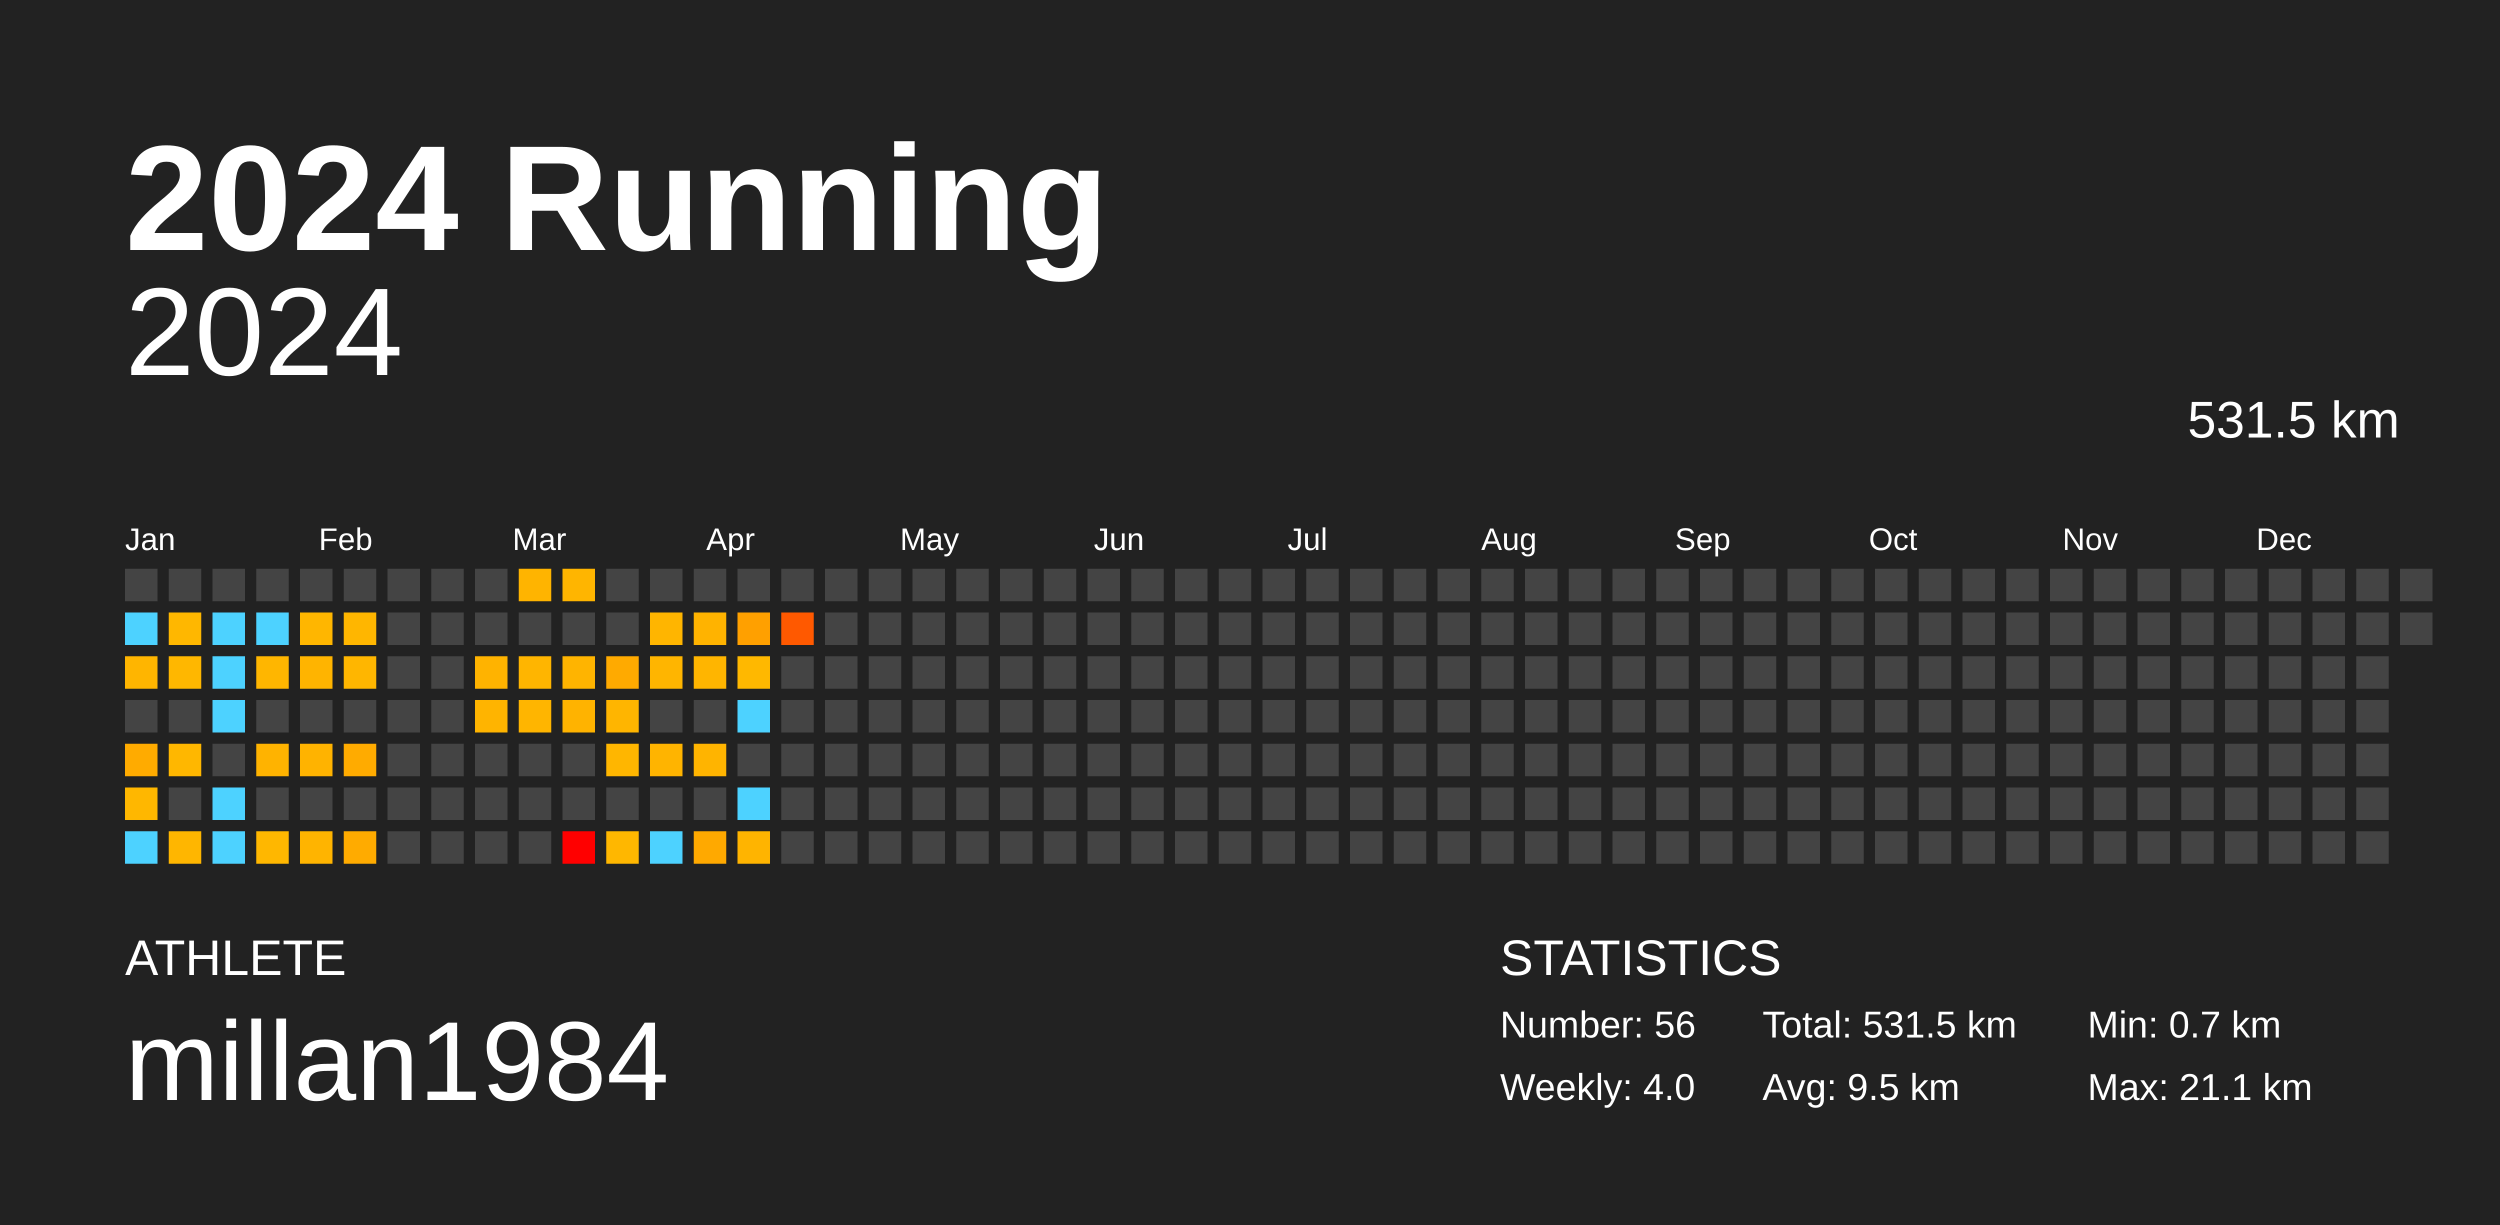
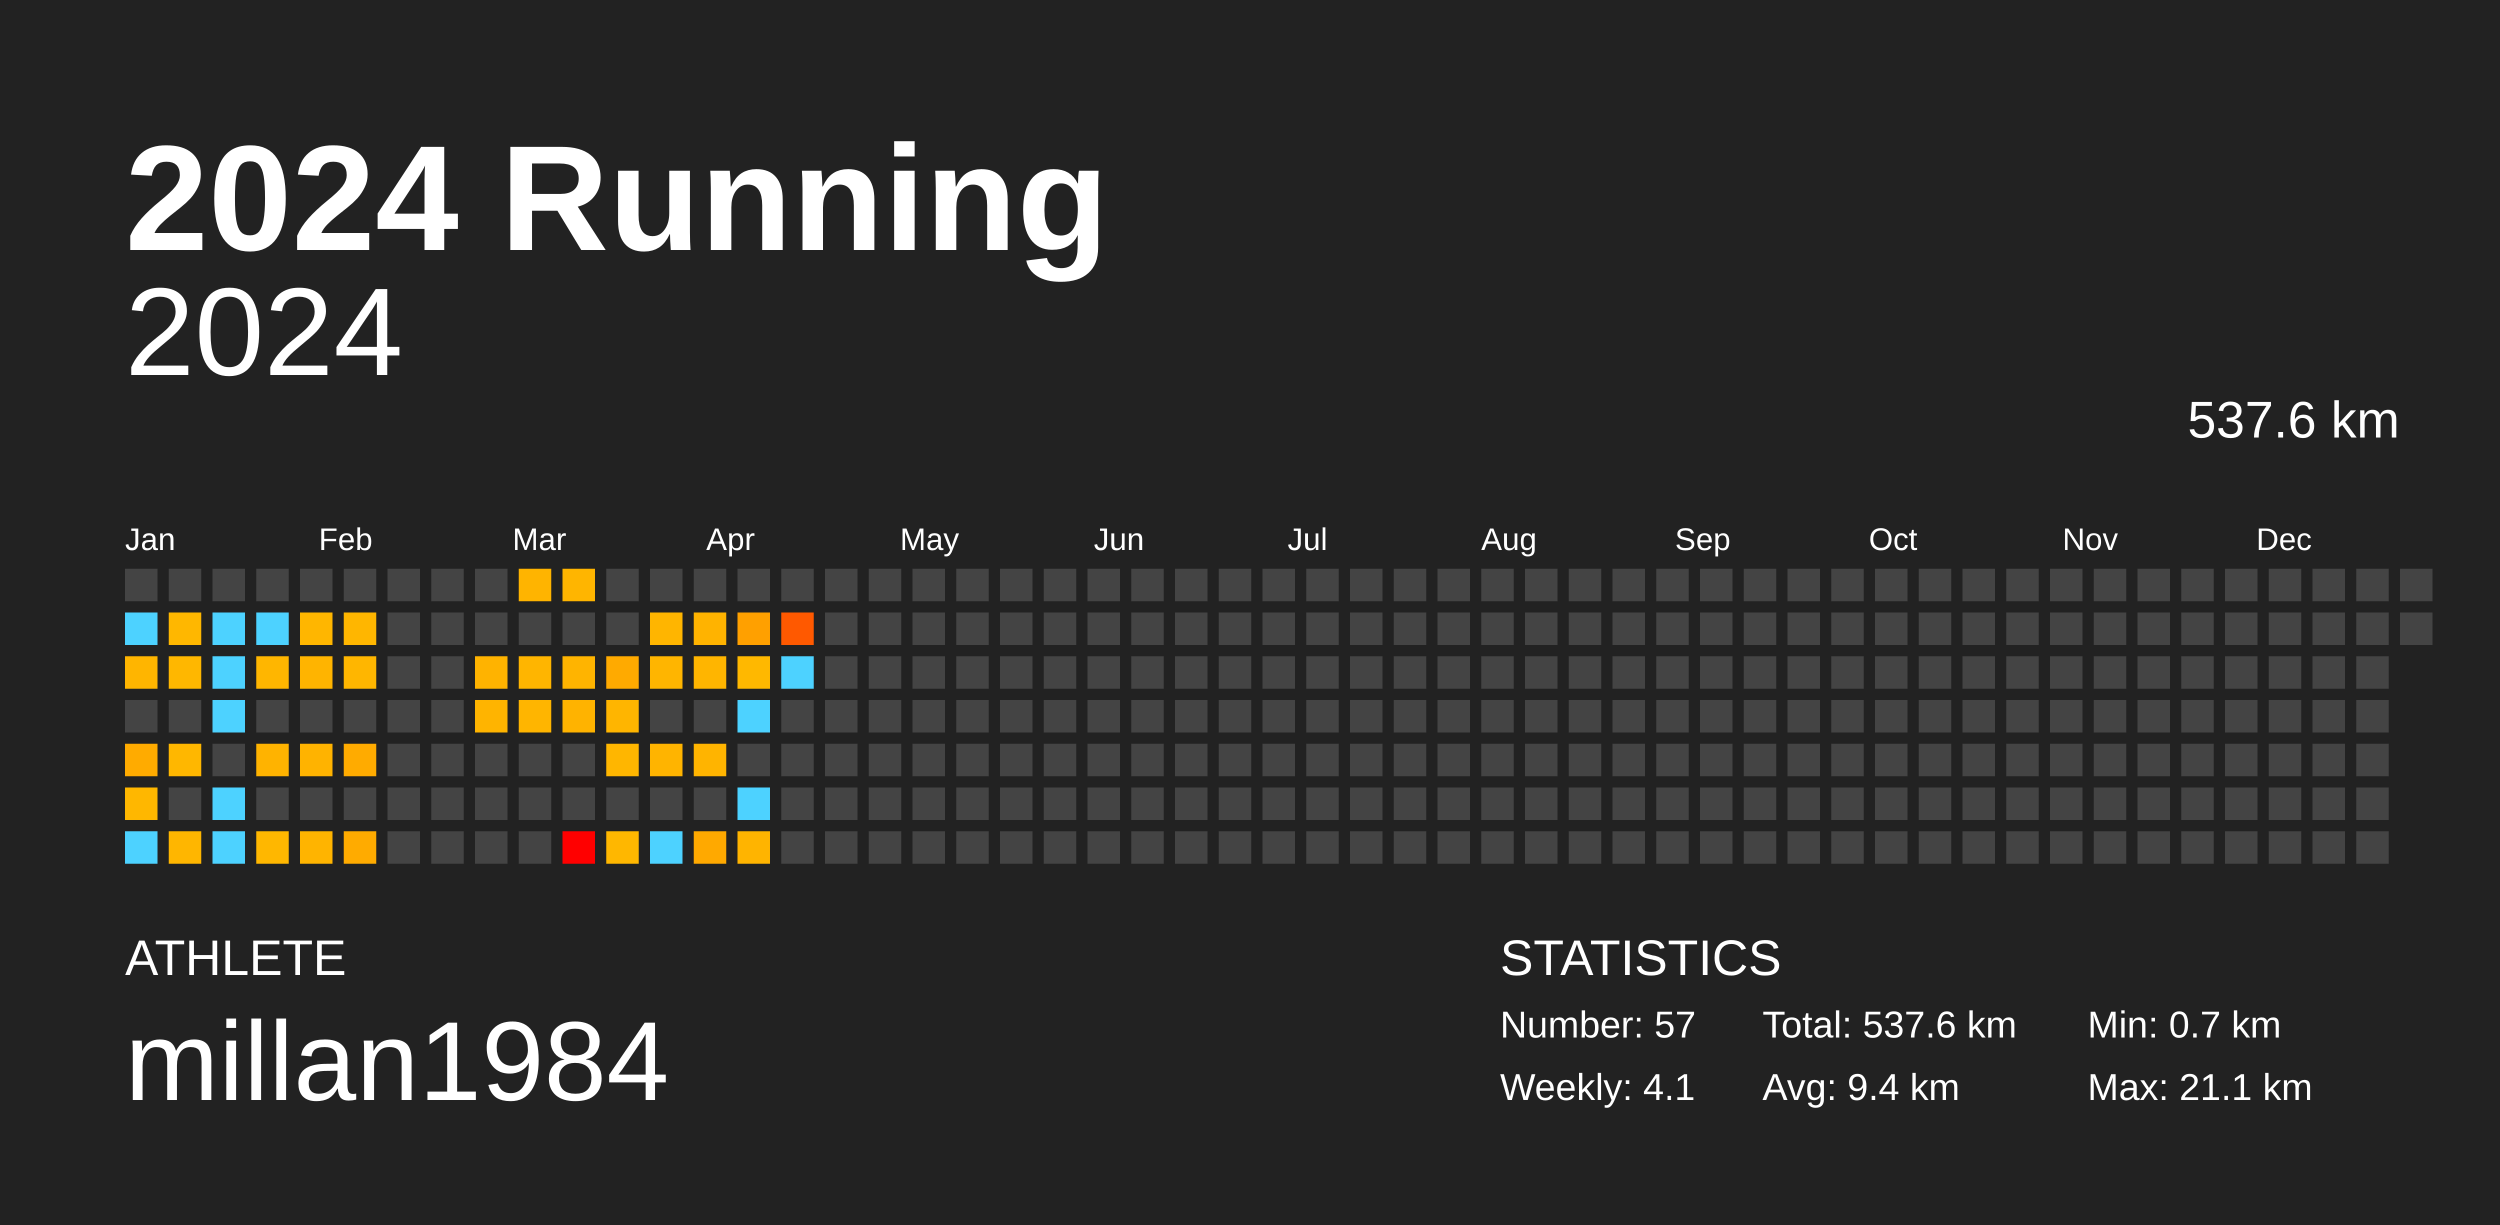
<svg xmlns="http://www.w3.org/2000/svg" baseProfile="full" height="98mm" version="1.1" viewBox="0,0,200,98" width="200mm">
  <defs />
  <rect fill="#222222" height="98" width="200" x="0" y="0" />
  <text fill="#FFFFFF" style="font-size:12px; font-family:Arial; font-weight:bold;" x="10" y="20">2024 Running</text>
  <text fill="#FFFFFF" style="font-size:4px; font-family:Arial" x="10" y="78">ATHLETE</text>
  <text fill="#FFFFFF" style="font-size:9px; font-family:Arial" x="10" y="88">millan1984</text>
  <text fill="#FFFFFF" style="font-size:4px; font-family:Arial" x="120" y="78">STATISTICS</text>
-   <text fill="#FFFFFF" style="font-size:3px; font-family:Arial" x="120" y="83">Number: 56</text>
-   <text fill="#FFFFFF" style="font-size:3px; font-family:Arial" x="120" y="88">Weekly: 4.0</text>
-   <text fill="#FFFFFF" style="font-size:3px; font-family:Arial" x="141" y="83">Total: 531.5 km</text>
-   <text fill="#FFFFFF" style="font-size:3px; font-family:Arial" x="141" y="88">Avg: 9.5 km</text>
+   <text fill="#FFFFFF" style="font-size:3px; font-family:Arial" x="120" y="83">Number: 57</text>
+   <text fill="#FFFFFF" style="font-size:3px; font-family:Arial" x="120" y="88">Weekly: 4.1</text>
+   <text fill="#FFFFFF" style="font-size:3px; font-family:Arial" x="141" y="83">Total: 537.6 km</text>
+   <text fill="#FFFFFF" style="font-size:3px; font-family:Arial" x="141" y="88">Avg: 9.4 km</text>
  <text fill="#FFFFFF" style="font-size:3px; font-family:Arial" x="167" y="83">Min: 0.7 km</text>
  <text fill="#FFFFFF" style="font-size:3px; font-family:Arial" x="167" y="88">Max: 21.1 km</text>
  <text alignment-baseline="hanging" fill="#FFFFFF" style="font-size:10.0px; font-family:Arial;" x="10" y="30">2024</text>
-   <text alignment-baseline="hanging" fill="#FFFFFF" style="font-size:4.125px; font-family:Arial;" x="175" y="35">531.5 km</text>
+   <text alignment-baseline="hanging" fill="#FFFFFF" style="font-size:4.125px; font-family:Arial;" x="175" y="35">537.6 km</text>
  <text fill="#FFFFFF" style="font-size:2.5px; font-family:Arial" x="10.0" y="44">Jan</text>
  <text fill="#FFFFFF" style="font-size:2.5px; font-family:Arial" x="25.5" y="44">Feb</text>
  <text fill="#FFFFFF" style="font-size:2.5px; font-family:Arial" x="41.0" y="44">Mar</text>
  <text fill="#FFFFFF" style="font-size:2.5px; font-family:Arial" x="56.5" y="44">Apr</text>
  <text fill="#FFFFFF" style="font-size:2.5px; font-family:Arial" x="72.0" y="44">May</text>
  <text fill="#FFFFFF" style="font-size:2.5px; font-family:Arial" x="87.5" y="44">Jun</text>
  <text fill="#FFFFFF" style="font-size:2.5px; font-family:Arial" x="103.0" y="44">Jul</text>
  <text fill="#FFFFFF" style="font-size:2.5px; font-family:Arial" x="118.5" y="44">Aug</text>
  <text fill="#FFFFFF" style="font-size:2.5px; font-family:Arial" x="134.0" y="44">Sep</text>
  <text fill="#FFFFFF" style="font-size:2.5px; font-family:Arial" x="149.5" y="44">Oct</text>
  <text fill="#FFFFFF" style="font-size:2.5px; font-family:Arial" x="165.0" y="44">Nov</text>
  <text fill="#FFFFFF" style="font-size:2.5px; font-family:Arial" x="180.5" y="44">Dec</text>
  <rect fill="#444444" height="2.6" width="2.6" x="10.0" y="45.5" />
  <rect fill="#4dd2ff" height="2.6" width="2.6" x="10.0" y="49.0" />
  <rect fill="#ffb500" height="2.6" width="2.6" x="10.0" y="52.5" />
  <rect fill="#444444" height="2.6" width="2.6" x="10.0" y="56.0" />
  <rect fill="#ffab00" height="2.6" width="2.6" x="10.0" y="59.5" />
  <rect fill="#ffb700" height="2.6" width="2.6" x="10.0" y="63.0" />
  <rect fill="#4dd2ff" height="2.6" width="2.6" x="10.0" y="66.5" />
  <rect fill="#444444" height="2.6" width="2.6" x="13.5" y="45.5" />
  <rect fill="#ffb700" height="2.6" width="2.6" x="13.5" y="49.0" />
  <rect fill="#ffb700" height="2.6" width="2.6" x="13.5" y="52.5" />
  <rect fill="#444444" height="2.6" width="2.6" x="13.5" y="56.0" />
  <rect fill="#ffb700" height="2.6" width="2.6" x="13.5" y="59.5" />
  <rect fill="#444444" height="2.6" width="2.6" x="13.5" y="63.0" />
  <rect fill="#ffb600" height="2.6" width="2.6" x="13.5" y="66.5" />
  <rect fill="#444444" height="2.6" width="2.6" x="17.0" y="45.5" />
  <rect fill="#4dd2ff" height="2.6" width="2.6" x="17.0" y="49.0" />
  <rect fill="#4dd2ff" height="2.6" width="2.6" x="17.0" y="52.5" />
  <rect fill="#4dd2ff" height="2.6" width="2.6" x="17.0" y="56.0" />
  <rect fill="#444444" height="2.6" width="2.6" x="17.0" y="59.5" />
  <rect fill="#4dd2ff" height="2.6" width="2.6" x="17.0" y="63.0" />
  <rect fill="#4dd2ff" height="2.6" width="2.6" x="17.0" y="66.5" />
  <rect fill="#444444" height="2.6" width="2.6" x="20.5" y="45.5" />
  <rect fill="#4dd2ff" height="2.6" width="2.6" x="20.5" y="49.0" />
  <rect fill="#ffb600" height="2.6" width="2.6" x="20.5" y="52.5" />
  <rect fill="#444444" height="2.6" width="2.6" x="20.5" y="56.0" />
  <rect fill="#ffb300" height="2.6" width="2.6" x="20.5" y="59.5" />
  <rect fill="#444444" height="2.6" width="2.6" x="20.5" y="63.0" />
  <rect fill="#ffb700" height="2.6" width="2.6" x="20.5" y="66.5" />
  <rect fill="#444444" height="2.6" width="2.6" x="24.0" y="45.5" />
  <rect fill="#ffb600" height="2.6" width="2.6" x="24.0" y="49.0" />
  <rect fill="#ffb400" height="2.6" width="2.6" x="24.0" y="52.5" />
  <rect fill="#444444" height="2.6" width="2.6" x="24.0" y="56.0" />
  <rect fill="#ffb300" height="2.6" width="2.6" x="24.0" y="59.5" />
  <rect fill="#444444" height="2.6" width="2.6" x="24.0" y="63.0" />
  <rect fill="#ffb400" height="2.6" width="2.6" x="24.0" y="66.5" />
  <rect fill="#444444" height="2.6" width="2.6" x="27.5" y="45.5" />
  <rect fill="#ffb600" height="2.6" width="2.6" x="27.5" y="49.0" />
  <rect fill="#ffb600" height="2.6" width="2.6" x="27.5" y="52.5" />
  <rect fill="#444444" height="2.6" width="2.6" x="27.5" y="56.0" />
  <rect fill="#ffab00" height="2.6" width="2.6" x="27.5" y="59.5" />
  <rect fill="#444444" height="2.6" width="2.6" x="27.5" y="63.0" />
  <rect fill="#ffab00" height="2.6" width="2.6" x="27.5" y="66.5" />
  <rect fill="#444444" height="2.6" width="2.6" x="31.0" y="45.5" />
  <rect fill="#444444" height="2.6" width="2.6" x="31.0" y="49.0" />
  <rect fill="#444444" height="2.6" width="2.6" x="31.0" y="52.5" />
  <rect fill="#444444" height="2.6" width="2.6" x="31.0" y="56.0" />
  <rect fill="#444444" height="2.6" width="2.6" x="31.0" y="59.5" />
  <rect fill="#444444" height="2.6" width="2.6" x="31.0" y="63.0" />
  <rect fill="#444444" height="2.6" width="2.6" x="31.0" y="66.5" />
  <rect fill="#444444" height="2.6" width="2.6" x="34.5" y="45.5" />
  <rect fill="#444444" height="2.6" width="2.6" x="34.5" y="49.0" />
  <rect fill="#444444" height="2.6" width="2.6" x="34.5" y="52.5" />
  <rect fill="#444444" height="2.6" width="2.6" x="34.5" y="56.0" />
  <rect fill="#444444" height="2.6" width="2.6" x="34.5" y="59.5" />
  <rect fill="#444444" height="2.6" width="2.6" x="34.5" y="63.0" />
  <rect fill="#444444" height="2.6" width="2.6" x="34.5" y="66.5" />
  <rect fill="#444444" height="2.6" width="2.6" x="38.0" y="45.5" />
  <rect fill="#444444" height="2.6" width="2.6" x="38.0" y="49.0" />
  <rect fill="#ffb300" height="2.6" width="2.6" x="38.0" y="52.5" />
  <rect fill="#ffb400" height="2.6" width="2.6" x="38.0" y="56.0" />
  <rect fill="#444444" height="2.6" width="2.6" x="38.0" y="59.5" />
  <rect fill="#444444" height="2.6" width="2.6" x="38.0" y="63.0" />
  <rect fill="#444444" height="2.6" width="2.6" x="38.0" y="66.5" />
  <rect fill="#ffb400" height="2.6" width="2.6" x="41.5" y="45.5" />
  <rect fill="#444444" height="2.6" width="2.6" x="41.5" y="49.0" />
  <rect fill="#ffb500" height="2.6" width="2.6" x="41.5" y="52.5" />
  <rect fill="#ffb500" height="2.6" width="2.6" x="41.5" y="56.0" />
  <rect fill="#444444" height="2.6" width="2.6" x="41.5" y="59.5" />
  <rect fill="#444444" height="2.6" width="2.6" x="41.5" y="63.0" />
  <rect fill="#444444" height="2.6" width="2.6" x="41.5" y="66.5" />
  <rect fill="#ffb500" height="2.6" width="2.6" x="45.0" y="45.5" />
  <rect fill="#444444" height="2.6" width="2.6" x="45.0" y="49.0" />
  <rect fill="#ffb400" height="2.6" width="2.6" x="45.0" y="52.5" />
  <rect fill="#ffb300" height="2.6" width="2.6" x="45.0" y="56.0" />
  <rect fill="#444444" height="2.6" width="2.6" x="45.0" y="59.5" />
  <rect fill="#444444" height="2.6" width="2.6" x="45.0" y="63.0" />
  <rect fill="red" height="2.6" width="2.6" x="45.0" y="66.5" />
  <rect fill="#444444" height="2.6" width="2.6" x="48.5" y="45.5" />
  <rect fill="#444444" height="2.6" width="2.6" x="48.5" y="49.0" />
  <rect fill="#ffaa00" height="2.6" width="2.6" x="48.5" y="52.5" />
  <rect fill="#ffb500" height="2.6" width="2.6" x="48.5" y="56.0" />
  <rect fill="#ffb600" height="2.6" width="2.6" x="48.5" y="59.5" />
  <rect fill="#444444" height="2.6" width="2.6" x="48.5" y="63.0" />
  <rect fill="#ffb700" height="2.6" width="2.6" x="48.5" y="66.5" />
  <rect fill="#444444" height="2.6" width="2.6" x="52.0" y="45.5" />
  <rect fill="#ffb500" height="2.6" width="2.6" x="52.0" y="49.0" />
  <rect fill="#ffb500" height="2.6" width="2.6" x="52.0" y="52.5" />
  <rect fill="#444444" height="2.6" width="2.6" x="52.0" y="56.0" />
  <rect fill="#ffb400" height="2.6" width="2.6" x="52.0" y="59.5" />
  <rect fill="#444444" height="2.6" width="2.6" x="52.0" y="63.0" />
  <rect fill="#4dd2ff" height="2.6" width="2.6" x="52.0" y="66.5" />
  <rect fill="#444444" height="2.6" width="2.6" x="55.5" y="45.5" />
  <rect fill="#ffb300" height="2.6" width="2.6" x="55.5" y="49.0" />
  <rect fill="#ffb500" height="2.6" width="2.6" x="55.5" y="52.5" />
  <rect fill="#444444" height="2.6" width="2.6" x="55.5" y="56.0" />
  <rect fill="#ffb400" height="2.6" width="2.6" x="55.5" y="59.5" />
  <rect fill="#444444" height="2.6" width="2.6" x="55.5" y="63.0" />
  <rect fill="#ffa900" height="2.6" width="2.6" x="55.5" y="66.5" />
  <rect fill="#444444" height="2.6" width="2.6" x="59.0" y="45.5" />
  <rect fill="#ffa000" height="2.6" width="2.6" x="59.0" y="49.0" />
  <rect fill="#ffb800" height="2.6" width="2.6" x="59.0" y="52.5" />
  <rect fill="#4dd2ff" height="2.6" width="2.6" x="59.0" y="56.0" />
  <rect fill="#444444" height="2.6" width="2.6" x="59.0" y="59.5" />
  <rect fill="#4dd2ff" height="2.6" width="2.6" x="59.0" y="63.0" />
  <rect fill="#ffb400" height="2.6" width="2.6" x="59.0" y="66.5" />
  <rect fill="#444444" height="2.6" width="2.6" x="62.5" y="45.5" />
  <rect fill="#ff5900" height="2.6" width="2.6" x="62.5" y="49.0" />
-   <rect fill="#444444" height="2.6" width="2.6" x="62.5" y="52.5" />
+   <rect fill="#4dd2ff" height="2.6" width="2.6" x="62.5" y="52.5" />
  <rect fill="#444444" height="2.6" width="2.6" x="62.5" y="56.0" />
  <rect fill="#444444" height="2.6" width="2.6" x="62.5" y="59.5" />
  <rect fill="#444444" height="2.6" width="2.6" x="62.5" y="63.0" />
  <rect fill="#444444" height="2.6" width="2.6" x="62.5" y="66.5" />
  <rect fill="#444444" height="2.6" width="2.6" x="66.0" y="45.5" />
  <rect fill="#444444" height="2.6" width="2.6" x="66.0" y="49.0" />
  <rect fill="#444444" height="2.6" width="2.6" x="66.0" y="52.5" />
  <rect fill="#444444" height="2.6" width="2.6" x="66.0" y="56.0" />
  <rect fill="#444444" height="2.6" width="2.6" x="66.0" y="59.5" />
  <rect fill="#444444" height="2.6" width="2.6" x="66.0" y="63.0" />
  <rect fill="#444444" height="2.6" width="2.6" x="66.0" y="66.5" />
  <rect fill="#444444" height="2.6" width="2.6" x="69.5" y="45.5" />
  <rect fill="#444444" height="2.6" width="2.6" x="69.5" y="49.0" />
  <rect fill="#444444" height="2.6" width="2.6" x="69.5" y="52.5" />
  <rect fill="#444444" height="2.6" width="2.6" x="69.5" y="56.0" />
  <rect fill="#444444" height="2.6" width="2.6" x="69.5" y="59.5" />
  <rect fill="#444444" height="2.6" width="2.6" x="69.5" y="63.0" />
  <rect fill="#444444" height="2.6" width="2.6" x="69.5" y="66.5" />
  <rect fill="#444444" height="2.6" width="2.6" x="73.0" y="45.5" />
  <rect fill="#444444" height="2.6" width="2.6" x="73.0" y="49.0" />
  <rect fill="#444444" height="2.6" width="2.6" x="73.0" y="52.5" />
  <rect fill="#444444" height="2.6" width="2.6" x="73.0" y="56.0" />
  <rect fill="#444444" height="2.6" width="2.6" x="73.0" y="59.5" />
  <rect fill="#444444" height="2.6" width="2.6" x="73.0" y="63.0" />
  <rect fill="#444444" height="2.6" width="2.6" x="73.0" y="66.5" />
  <rect fill="#444444" height="2.6" width="2.6" x="76.5" y="45.5" />
  <rect fill="#444444" height="2.6" width="2.6" x="76.5" y="49.0" />
  <rect fill="#444444" height="2.6" width="2.6" x="76.5" y="52.5" />
  <rect fill="#444444" height="2.6" width="2.6" x="76.5" y="56.0" />
  <rect fill="#444444" height="2.6" width="2.6" x="76.5" y="59.5" />
  <rect fill="#444444" height="2.6" width="2.6" x="76.5" y="63.0" />
  <rect fill="#444444" height="2.6" width="2.6" x="76.5" y="66.5" />
  <rect fill="#444444" height="2.6" width="2.6" x="80.0" y="45.5" />
  <rect fill="#444444" height="2.6" width="2.6" x="80.0" y="49.0" />
  <rect fill="#444444" height="2.6" width="2.6" x="80.0" y="52.5" />
  <rect fill="#444444" height="2.6" width="2.6" x="80.0" y="56.0" />
  <rect fill="#444444" height="2.6" width="2.6" x="80.0" y="59.5" />
  <rect fill="#444444" height="2.6" width="2.6" x="80.0" y="63.0" />
  <rect fill="#444444" height="2.6" width="2.6" x="80.0" y="66.5" />
  <rect fill="#444444" height="2.6" width="2.6" x="83.5" y="45.5" />
  <rect fill="#444444" height="2.6" width="2.6" x="83.5" y="49.0" />
  <rect fill="#444444" height="2.6" width="2.6" x="83.5" y="52.5" />
  <rect fill="#444444" height="2.6" width="2.6" x="83.5" y="56.0" />
  <rect fill="#444444" height="2.6" width="2.6" x="83.5" y="59.5" />
  <rect fill="#444444" height="2.6" width="2.6" x="83.5" y="63.0" />
  <rect fill="#444444" height="2.6" width="2.6" x="83.5" y="66.5" />
  <rect fill="#444444" height="2.6" width="2.6" x="87.0" y="45.5" />
  <rect fill="#444444" height="2.6" width="2.6" x="87.0" y="49.0" />
  <rect fill="#444444" height="2.6" width="2.6" x="87.0" y="52.5" />
  <rect fill="#444444" height="2.6" width="2.6" x="87.0" y="56.0" />
  <rect fill="#444444" height="2.6" width="2.6" x="87.0" y="59.5" />
  <rect fill="#444444" height="2.6" width="2.6" x="87.0" y="63.0" />
  <rect fill="#444444" height="2.6" width="2.6" x="87.0" y="66.5" />
  <rect fill="#444444" height="2.6" width="2.6" x="90.5" y="45.5" />
  <rect fill="#444444" height="2.6" width="2.6" x="90.5" y="49.0" />
  <rect fill="#444444" height="2.6" width="2.6" x="90.5" y="52.5" />
  <rect fill="#444444" height="2.6" width="2.6" x="90.5" y="56.0" />
  <rect fill="#444444" height="2.6" width="2.6" x="90.5" y="59.5" />
  <rect fill="#444444" height="2.6" width="2.6" x="90.5" y="63.0" />
  <rect fill="#444444" height="2.6" width="2.6" x="90.5" y="66.5" />
  <rect fill="#444444" height="2.6" width="2.6" x="94.0" y="45.5" />
  <rect fill="#444444" height="2.6" width="2.6" x="94.0" y="49.0" />
  <rect fill="#444444" height="2.6" width="2.6" x="94.0" y="52.5" />
  <rect fill="#444444" height="2.6" width="2.6" x="94.0" y="56.0" />
  <rect fill="#444444" height="2.6" width="2.6" x="94.0" y="59.5" />
  <rect fill="#444444" height="2.6" width="2.6" x="94.0" y="63.0" />
  <rect fill="#444444" height="2.6" width="2.6" x="94.0" y="66.5" />
  <rect fill="#444444" height="2.6" width="2.6" x="97.5" y="45.5" />
  <rect fill="#444444" height="2.6" width="2.6" x="97.5" y="49.0" />
  <rect fill="#444444" height="2.6" width="2.6" x="97.5" y="52.5" />
  <rect fill="#444444" height="2.6" width="2.6" x="97.5" y="56.0" />
  <rect fill="#444444" height="2.6" width="2.6" x="97.5" y="59.5" />
  <rect fill="#444444" height="2.6" width="2.6" x="97.5" y="63.0" />
  <rect fill="#444444" height="2.6" width="2.6" x="97.5" y="66.5" />
  <rect fill="#444444" height="2.6" width="2.6" x="101.0" y="45.5" />
  <rect fill="#444444" height="2.6" width="2.6" x="101.0" y="49.0" />
  <rect fill="#444444" height="2.6" width="2.6" x="101.0" y="52.5" />
  <rect fill="#444444" height="2.6" width="2.6" x="101.0" y="56.0" />
  <rect fill="#444444" height="2.6" width="2.6" x="101.0" y="59.5" />
  <rect fill="#444444" height="2.6" width="2.6" x="101.0" y="63.0" />
  <rect fill="#444444" height="2.6" width="2.6" x="101.0" y="66.5" />
  <rect fill="#444444" height="2.6" width="2.6" x="104.5" y="45.5" />
  <rect fill="#444444" height="2.6" width="2.6" x="104.5" y="49.0" />
  <rect fill="#444444" height="2.6" width="2.6" x="104.5" y="52.5" />
  <rect fill="#444444" height="2.6" width="2.6" x="104.5" y="56.0" />
  <rect fill="#444444" height="2.6" width="2.6" x="104.5" y="59.5" />
  <rect fill="#444444" height="2.6" width="2.6" x="104.5" y="63.0" />
  <rect fill="#444444" height="2.6" width="2.6" x="104.5" y="66.5" />
  <rect fill="#444444" height="2.6" width="2.6" x="108.0" y="45.5" />
  <rect fill="#444444" height="2.6" width="2.6" x="108.0" y="49.0" />
  <rect fill="#444444" height="2.6" width="2.6" x="108.0" y="52.5" />
  <rect fill="#444444" height="2.6" width="2.6" x="108.0" y="56.0" />
  <rect fill="#444444" height="2.6" width="2.6" x="108.0" y="59.5" />
  <rect fill="#444444" height="2.6" width="2.6" x="108.0" y="63.0" />
  <rect fill="#444444" height="2.6" width="2.6" x="108.0" y="66.5" />
  <rect fill="#444444" height="2.6" width="2.6" x="111.5" y="45.5" />
  <rect fill="#444444" height="2.6" width="2.6" x="111.5" y="49.0" />
  <rect fill="#444444" height="2.6" width="2.6" x="111.5" y="52.5" />
  <rect fill="#444444" height="2.6" width="2.6" x="111.5" y="56.0" />
  <rect fill="#444444" height="2.6" width="2.6" x="111.5" y="59.5" />
  <rect fill="#444444" height="2.6" width="2.6" x="111.5" y="63.0" />
  <rect fill="#444444" height="2.6" width="2.6" x="111.5" y="66.5" />
  <rect fill="#444444" height="2.6" width="2.6" x="115.0" y="45.5" />
  <rect fill="#444444" height="2.6" width="2.6" x="115.0" y="49.0" />
  <rect fill="#444444" height="2.6" width="2.6" x="115.0" y="52.5" />
  <rect fill="#444444" height="2.6" width="2.6" x="115.0" y="56.0" />
  <rect fill="#444444" height="2.6" width="2.6" x="115.0" y="59.5" />
  <rect fill="#444444" height="2.6" width="2.6" x="115.0" y="63.0" />
  <rect fill="#444444" height="2.6" width="2.6" x="115.0" y="66.5" />
  <rect fill="#444444" height="2.6" width="2.6" x="118.5" y="45.5" />
  <rect fill="#444444" height="2.6" width="2.6" x="118.5" y="49.0" />
  <rect fill="#444444" height="2.6" width="2.6" x="118.5" y="52.5" />
  <rect fill="#444444" height="2.6" width="2.6" x="118.5" y="56.0" />
  <rect fill="#444444" height="2.6" width="2.6" x="118.5" y="59.5" />
  <rect fill="#444444" height="2.6" width="2.6" x="118.5" y="63.0" />
  <rect fill="#444444" height="2.6" width="2.6" x="118.5" y="66.5" />
  <rect fill="#444444" height="2.6" width="2.6" x="122.0" y="45.5" />
  <rect fill="#444444" height="2.6" width="2.6" x="122.0" y="49.0" />
  <rect fill="#444444" height="2.6" width="2.6" x="122.0" y="52.5" />
  <rect fill="#444444" height="2.6" width="2.6" x="122.0" y="56.0" />
  <rect fill="#444444" height="2.6" width="2.6" x="122.0" y="59.5" />
  <rect fill="#444444" height="2.6" width="2.6" x="122.0" y="63.0" />
  <rect fill="#444444" height="2.6" width="2.6" x="122.0" y="66.5" />
  <rect fill="#444444" height="2.6" width="2.6" x="125.5" y="45.5" />
  <rect fill="#444444" height="2.6" width="2.6" x="125.5" y="49.0" />
  <rect fill="#444444" height="2.6" width="2.6" x="125.5" y="52.5" />
  <rect fill="#444444" height="2.6" width="2.6" x="125.5" y="56.0" />
  <rect fill="#444444" height="2.6" width="2.6" x="125.5" y="59.5" />
  <rect fill="#444444" height="2.6" width="2.6" x="125.5" y="63.0" />
  <rect fill="#444444" height="2.6" width="2.6" x="125.5" y="66.5" />
  <rect fill="#444444" height="2.6" width="2.6" x="129.0" y="45.5" />
  <rect fill="#444444" height="2.6" width="2.6" x="129.0" y="49.0" />
  <rect fill="#444444" height="2.6" width="2.6" x="129.0" y="52.5" />
  <rect fill="#444444" height="2.6" width="2.6" x="129.0" y="56.0" />
  <rect fill="#444444" height="2.6" width="2.6" x="129.0" y="59.5" />
  <rect fill="#444444" height="2.6" width="2.6" x="129.0" y="63.0" />
  <rect fill="#444444" height="2.6" width="2.6" x="129.0" y="66.5" />
  <rect fill="#444444" height="2.6" width="2.6" x="132.5" y="45.5" />
  <rect fill="#444444" height="2.6" width="2.6" x="132.5" y="49.0" />
  <rect fill="#444444" height="2.6" width="2.6" x="132.5" y="52.5" />
  <rect fill="#444444" height="2.6" width="2.6" x="132.5" y="56.0" />
  <rect fill="#444444" height="2.6" width="2.6" x="132.5" y="59.5" />
  <rect fill="#444444" height="2.6" width="2.6" x="132.5" y="63.0" />
  <rect fill="#444444" height="2.6" width="2.6" x="132.5" y="66.5" />
  <rect fill="#444444" height="2.6" width="2.6" x="136.0" y="45.5" />
  <rect fill="#444444" height="2.6" width="2.6" x="136.0" y="49.0" />
  <rect fill="#444444" height="2.6" width="2.6" x="136.0" y="52.5" />
  <rect fill="#444444" height="2.6" width="2.6" x="136.0" y="56.0" />
  <rect fill="#444444" height="2.6" width="2.6" x="136.0" y="59.5" />
  <rect fill="#444444" height="2.6" width="2.6" x="136.0" y="63.0" />
  <rect fill="#444444" height="2.6" width="2.6" x="136.0" y="66.5" />
  <rect fill="#444444" height="2.6" width="2.6" x="139.5" y="45.5" />
  <rect fill="#444444" height="2.6" width="2.6" x="139.5" y="49.0" />
  <rect fill="#444444" height="2.6" width="2.6" x="139.5" y="52.5" />
  <rect fill="#444444" height="2.6" width="2.6" x="139.5" y="56.0" />
  <rect fill="#444444" height="2.6" width="2.6" x="139.5" y="59.5" />
  <rect fill="#444444" height="2.6" width="2.6" x="139.5" y="63.0" />
  <rect fill="#444444" height="2.6" width="2.6" x="139.5" y="66.5" />
  <rect fill="#444444" height="2.6" width="2.6" x="143.0" y="45.5" />
  <rect fill="#444444" height="2.6" width="2.6" x="143.0" y="49.0" />
  <rect fill="#444444" height="2.6" width="2.6" x="143.0" y="52.5" />
  <rect fill="#444444" height="2.6" width="2.6" x="143.0" y="56.0" />
  <rect fill="#444444" height="2.6" width="2.6" x="143.0" y="59.5" />
  <rect fill="#444444" height="2.6" width="2.6" x="143.0" y="63.0" />
  <rect fill="#444444" height="2.6" width="2.6" x="143.0" y="66.5" />
  <rect fill="#444444" height="2.6" width="2.6" x="146.5" y="45.5" />
  <rect fill="#444444" height="2.6" width="2.6" x="146.5" y="49.0" />
  <rect fill="#444444" height="2.6" width="2.6" x="146.5" y="52.5" />
  <rect fill="#444444" height="2.6" width="2.6" x="146.5" y="56.0" />
  <rect fill="#444444" height="2.6" width="2.6" x="146.5" y="59.5" />
  <rect fill="#444444" height="2.6" width="2.6" x="146.5" y="63.0" />
  <rect fill="#444444" height="2.6" width="2.6" x="146.5" y="66.5" />
  <rect fill="#444444" height="2.6" width="2.6" x="150.0" y="45.5" />
  <rect fill="#444444" height="2.6" width="2.6" x="150.0" y="49.0" />
  <rect fill="#444444" height="2.6" width="2.6" x="150.0" y="52.5" />
  <rect fill="#444444" height="2.6" width="2.6" x="150.0" y="56.0" />
  <rect fill="#444444" height="2.6" width="2.6" x="150.0" y="59.5" />
  <rect fill="#444444" height="2.6" width="2.6" x="150.0" y="63.0" />
  <rect fill="#444444" height="2.6" width="2.6" x="150.0" y="66.5" />
  <rect fill="#444444" height="2.6" width="2.6" x="153.5" y="45.5" />
  <rect fill="#444444" height="2.6" width="2.6" x="153.5" y="49.0" />
  <rect fill="#444444" height="2.6" width="2.6" x="153.5" y="52.5" />
  <rect fill="#444444" height="2.6" width="2.6" x="153.5" y="56.0" />
  <rect fill="#444444" height="2.6" width="2.6" x="153.5" y="59.5" />
  <rect fill="#444444" height="2.6" width="2.6" x="153.5" y="63.0" />
  <rect fill="#444444" height="2.6" width="2.6" x="153.5" y="66.5" />
  <rect fill="#444444" height="2.6" width="2.6" x="157.0" y="45.5" />
  <rect fill="#444444" height="2.6" width="2.6" x="157.0" y="49.0" />
  <rect fill="#444444" height="2.6" width="2.6" x="157.0" y="52.5" />
  <rect fill="#444444" height="2.6" width="2.6" x="157.0" y="56.0" />
  <rect fill="#444444" height="2.6" width="2.6" x="157.0" y="59.5" />
  <rect fill="#444444" height="2.6" width="2.6" x="157.0" y="63.0" />
  <rect fill="#444444" height="2.6" width="2.6" x="157.0" y="66.5" />
  <rect fill="#444444" height="2.6" width="2.6" x="160.5" y="45.5" />
  <rect fill="#444444" height="2.6" width="2.6" x="160.5" y="49.0" />
  <rect fill="#444444" height="2.6" width="2.6" x="160.5" y="52.5" />
  <rect fill="#444444" height="2.6" width="2.6" x="160.5" y="56.0" />
  <rect fill="#444444" height="2.6" width="2.6" x="160.5" y="59.5" />
  <rect fill="#444444" height="2.6" width="2.6" x="160.5" y="63.0" />
  <rect fill="#444444" height="2.6" width="2.6" x="160.5" y="66.5" />
  <rect fill="#444444" height="2.6" width="2.6" x="164.0" y="45.5" />
  <rect fill="#444444" height="2.6" width="2.6" x="164.0" y="49.0" />
  <rect fill="#444444" height="2.6" width="2.6" x="164.0" y="52.5" />
  <rect fill="#444444" height="2.6" width="2.6" x="164.0" y="56.0" />
  <rect fill="#444444" height="2.6" width="2.6" x="164.0" y="59.5" />
  <rect fill="#444444" height="2.6" width="2.6" x="164.0" y="63.0" />
  <rect fill="#444444" height="2.6" width="2.6" x="164.0" y="66.5" />
  <rect fill="#444444" height="2.6" width="2.6" x="167.5" y="45.5" />
  <rect fill="#444444" height="2.6" width="2.6" x="167.5" y="49.0" />
  <rect fill="#444444" height="2.6" width="2.6" x="167.5" y="52.5" />
  <rect fill="#444444" height="2.6" width="2.6" x="167.5" y="56.0" />
  <rect fill="#444444" height="2.6" width="2.6" x="167.5" y="59.5" />
  <rect fill="#444444" height="2.6" width="2.6" x="167.5" y="63.0" />
  <rect fill="#444444" height="2.6" width="2.6" x="167.5" y="66.5" />
  <rect fill="#444444" height="2.6" width="2.6" x="171.0" y="45.5" />
  <rect fill="#444444" height="2.6" width="2.6" x="171.0" y="49.0" />
  <rect fill="#444444" height="2.6" width="2.6" x="171.0" y="52.5" />
  <rect fill="#444444" height="2.6" width="2.6" x="171.0" y="56.0" />
  <rect fill="#444444" height="2.6" width="2.6" x="171.0" y="59.5" />
  <rect fill="#444444" height="2.6" width="2.6" x="171.0" y="63.0" />
  <rect fill="#444444" height="2.6" width="2.6" x="171.0" y="66.5" />
  <rect fill="#444444" height="2.6" width="2.6" x="174.5" y="45.5" />
  <rect fill="#444444" height="2.6" width="2.6" x="174.5" y="49.0" />
  <rect fill="#444444" height="2.6" width="2.6" x="174.5" y="52.5" />
  <rect fill="#444444" height="2.6" width="2.6" x="174.5" y="56.0" />
  <rect fill="#444444" height="2.6" width="2.6" x="174.5" y="59.5" />
  <rect fill="#444444" height="2.6" width="2.6" x="174.5" y="63.0" />
  <rect fill="#444444" height="2.6" width="2.6" x="174.5" y="66.5" />
  <rect fill="#444444" height="2.6" width="2.6" x="178.0" y="45.5" />
  <rect fill="#444444" height="2.6" width="2.6" x="178.0" y="49.0" />
  <rect fill="#444444" height="2.6" width="2.6" x="178.0" y="52.5" />
  <rect fill="#444444" height="2.6" width="2.6" x="178.0" y="56.0" />
  <rect fill="#444444" height="2.6" width="2.6" x="178.0" y="59.5" />
  <rect fill="#444444" height="2.6" width="2.6" x="178.0" y="63.0" />
  <rect fill="#444444" height="2.6" width="2.6" x="178.0" y="66.5" />
  <rect fill="#444444" height="2.6" width="2.6" x="181.5" y="45.5" />
  <rect fill="#444444" height="2.6" width="2.6" x="181.5" y="49.0" />
  <rect fill="#444444" height="2.6" width="2.6" x="181.5" y="52.5" />
  <rect fill="#444444" height="2.6" width="2.6" x="181.5" y="56.0" />
  <rect fill="#444444" height="2.6" width="2.6" x="181.5" y="59.5" />
  <rect fill="#444444" height="2.6" width="2.6" x="181.5" y="63.0" />
  <rect fill="#444444" height="2.6" width="2.6" x="181.5" y="66.5" />
  <rect fill="#444444" height="2.6" width="2.6" x="185.0" y="45.5" />
  <rect fill="#444444" height="2.6" width="2.6" x="185.0" y="49.0" />
  <rect fill="#444444" height="2.6" width="2.6" x="185.0" y="52.5" />
  <rect fill="#444444" height="2.6" width="2.6" x="185.0" y="56.0" />
  <rect fill="#444444" height="2.6" width="2.6" x="185.0" y="59.5" />
  <rect fill="#444444" height="2.6" width="2.6" x="185.0" y="63.0" />
  <rect fill="#444444" height="2.6" width="2.6" x="185.0" y="66.5" />
  <rect fill="#444444" height="2.6" width="2.6" x="188.5" y="45.5" />
  <rect fill="#444444" height="2.6" width="2.6" x="188.5" y="49.0" />
  <rect fill="#444444" height="2.6" width="2.6" x="188.5" y="52.5" />
  <rect fill="#444444" height="2.6" width="2.6" x="188.5" y="56.0" />
  <rect fill="#444444" height="2.6" width="2.6" x="188.5" y="59.5" />
  <rect fill="#444444" height="2.6" width="2.6" x="188.5" y="63.0" />
  <rect fill="#444444" height="2.6" width="2.6" x="188.5" y="66.5" />
  <rect fill="#444444" height="2.6" width="2.6" x="192.0" y="45.5" />
  <rect fill="#444444" height="2.6" width="2.6" x="192.0" y="49.0" />
</svg>
